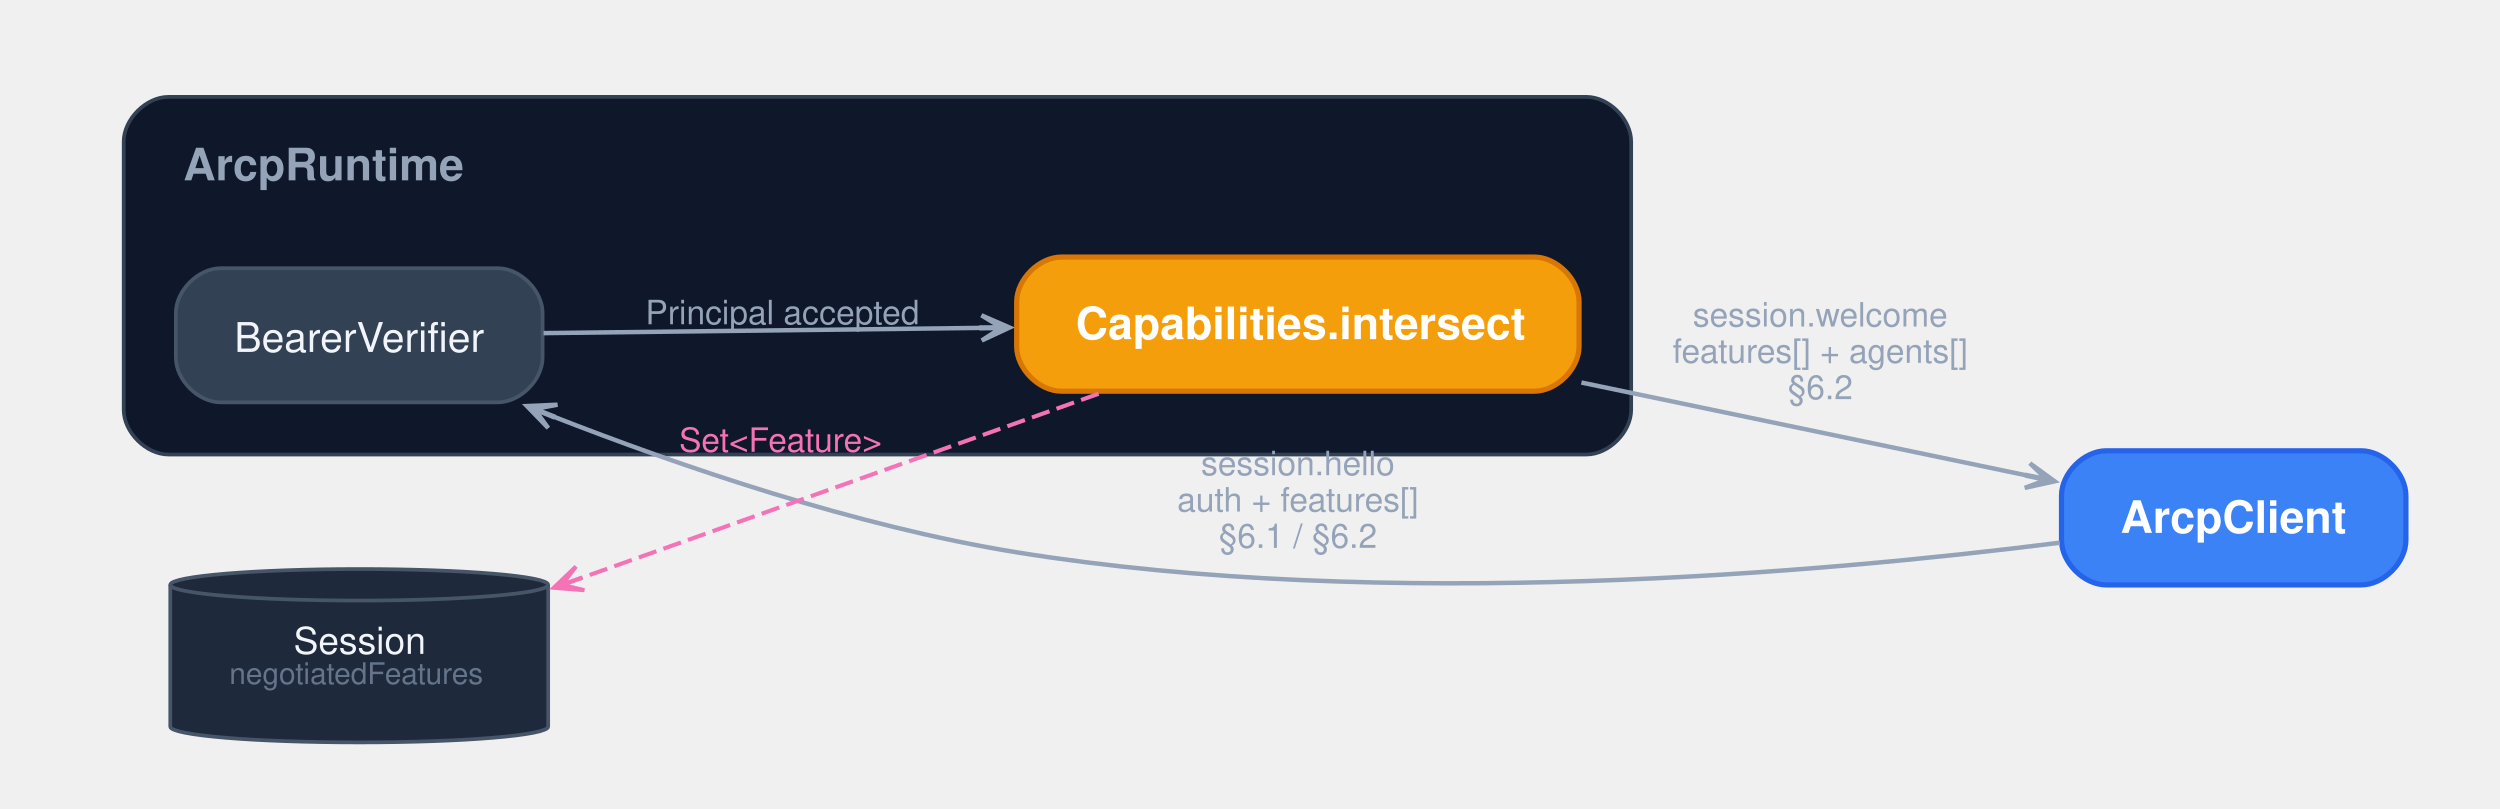
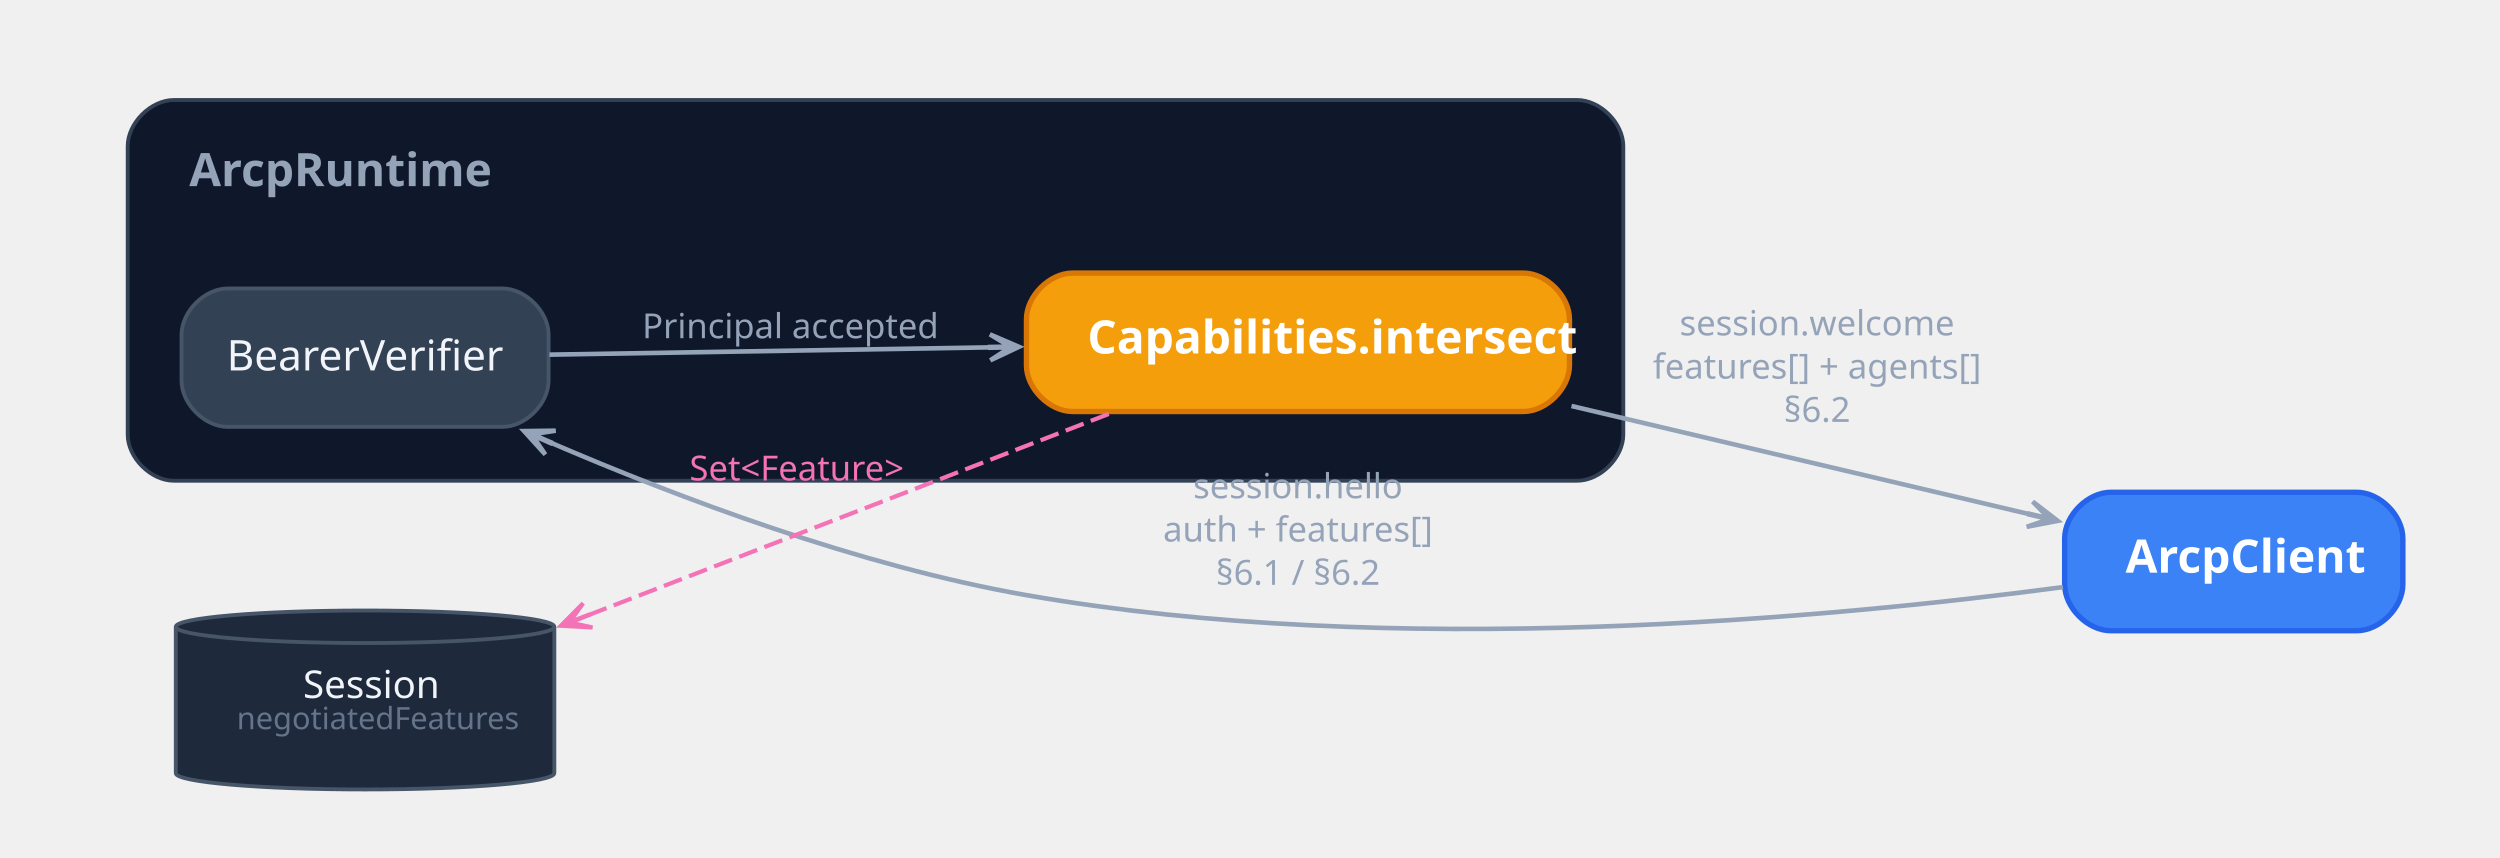
- <svg xmlns="http://www.w3.org/2000/svg" width="671pt" height="217pt" viewBox="0.00 0.00 671.00 217.00">
-   <g id="graph0" class="graph" transform="scale(1 1) rotate(0) translate(25.2 199.26)">
+ <svg xmlns="http://www.w3.org/2000/svg" width="650pt" height="223pt" viewBox="0.00 0.00 650.00 223.00">
+   <g id="graph0" class="graph" transform="scale(1 1) rotate(0) translate(25.2 205.26)">
    <g id="clust1" class="cluster">
-       <path fill="#0f172a" stroke="#334155" d="M20,-77.27C20,-77.27 400.61,-77.27 400.61,-77.27 406.61,-77.27 412.61,-83.27 412.61,-89.27 412.61,-89.27 412.61,-161.26 412.61,-161.26 412.61,-167.26 406.61,-173.26 400.61,-173.26 400.61,-173.26 20,-173.26 20,-173.26 14,-173.26 8,-167.26 8,-161.26 8,-161.26 8,-89.27 8,-89.27 8,-83.27 14,-77.27 20,-77.27" />
-       <text xml:space="preserve" text-anchor="start" x="24" y="-150.86" font-family="Helvetica,sans-Serif" font-weight="bold" font-size="12.00" fill="#94a3b8">ArcpRuntime</text>
+       <path fill="#0f172a" stroke="#334155" d="M20,-80.27C20,-80.27 384.86,-80.27 384.86,-80.27 390.86,-80.27 396.86,-86.27 396.86,-92.27 396.86,-92.27 396.86,-167.26 396.86,-167.26 396.86,-173.26 390.86,-179.26 384.86,-179.26 384.86,-179.26 20,-179.26 20,-179.26 14,-179.26 8,-173.26 8,-167.26 8,-167.26 8,-92.27 8,-92.27 8,-86.27 14,-80.27 20,-80.27" />
+       <text xml:space="preserve" text-anchor="start" x="24" y="-156.86" font-family="TT Commons Pro Trial" font-weight="bold" font-size="12.00" fill="#94a3b8">ArcpRuntime</text>
    </g>
    <g id="node1" class="node">
-       <path fill="#3b82f6" stroke="#2563eb" stroke-width="1.4" d="M608.54,-78.27C608.54,-78.27 540.11,-78.27 540.11,-78.27 534.11,-78.27 528.11,-72.27 528.11,-66.27 528.11,-66.27 528.11,-54.27 528.11,-54.27 528.11,-48.27 534.11,-42.27 540.11,-42.27 540.11,-42.27 608.54,-42.27 608.54,-42.27 614.54,-42.27 620.54,-48.27 620.54,-54.27 620.54,-54.27 620.54,-66.27 620.54,-66.27 620.54,-72.27 614.54,-78.27 608.54,-78.27" />
-       <text xml:space="preserve" text-anchor="start" x="543.95" y="-56.24" font-family="Helvetica,sans-Serif" font-weight="bold" font-size="12.00" fill="white">ArcpClient</text>
+       <path fill="#3b82f6" stroke="#2563eb" stroke-width="1.4" d="M587.54,-77.27C587.54,-77.27 523.61,-77.27 523.61,-77.27 517.61,-77.27 511.61,-71.27 511.61,-65.27 511.61,-65.27 511.61,-53.27 511.61,-53.27 511.61,-47.27 517.61,-41.27 523.61,-41.27 523.61,-41.27 587.54,-41.27 587.54,-41.27 593.54,-41.27 599.54,-47.27 599.54,-53.27 599.54,-53.27 599.54,-65.27 599.54,-65.27 599.54,-71.27 593.54,-77.27 587.54,-77.27" />
+       <text xml:space="preserve" text-anchor="start" x="527.45" y="-56.37" font-family="TT Commons Pro Trial" font-weight="bold" font-size="12.00" fill="white">ArcpClient</text>
    </g>
    <g id="node2" class="node">
-       <path fill="#334155" stroke="#475569" d="M108.43,-127.27C108.43,-127.27 34,-127.27 34,-127.27 28,-127.27 22,-121.27 22,-115.27 22,-115.27 22,-103.27 22,-103.27 22,-97.27 28,-91.27 34,-91.27 34,-91.27 108.43,-91.27 108.43,-91.27 114.43,-91.27 120.43,-97.27 120.43,-103.27 120.43,-103.27 120.43,-115.27 120.43,-115.27 120.43,-121.27 114.43,-127.27 108.43,-127.27" />
-       <text xml:space="preserve" text-anchor="middle" x="71.22" y="-104.81" font-family="Helvetica,sans-Serif" font-size="11.00" fill="#f1f5f9">BearerVerifier</text>
+       <path fill="#334155" stroke="#475569" d="M105.43,-130.26C105.43,-130.26 34,-130.26 34,-130.26 28,-130.26 22,-124.26 22,-118.26 22,-118.26 22,-106.26 22,-106.26 22,-100.27 28,-94.27 34,-94.27 34,-94.27 105.43,-94.27 105.43,-94.27 111.43,-94.27 117.43,-100.27 117.43,-106.27 117.43,-106.27 117.43,-118.27 117.43,-118.27 117.43,-124.26 111.43,-130.26 105.43,-130.26" />
+       <text xml:space="preserve" text-anchor="middle" x="69.72" y="-108.94" font-family="TT Commons Pro Trial" font-size="11.00" fill="#f1f5f9">BearerVerifier</text>
    </g>
    <g id="edge1" class="edge">
-       <path fill="none" stroke="#94a3b8" stroke-width="1.2" d="M527.66,-53.6C464.35,-45.58 346.51,-35.04 247.68,-51.02 204.41,-58.01 157.38,-74.12 122.91,-87.62" />
-       <polygon fill="#94a3b8" stroke="#94a3b8" stroke-width="1.2" points="116.23,-90.28 121.95,-84.37 118.32,-89.34 123.16,-87.41 123.2,-87.51 123.23,-87.6 118.39,-89.52 124.44,-90.64 116.23,-90.28" />
-       <text xml:space="preserve" text-anchor="middle" x="323.15" y="-71.72" font-family="Helvetica,sans-Serif" font-size="9.00" fill="#94a3b8">session.hello</text>
-       <text xml:space="preserve" text-anchor="middle" x="323.15" y="-61.97" font-family="Helvetica,sans-Serif" font-size="9.00" fill="#94a3b8">auth + features[]</text>
-       <text xml:space="preserve" text-anchor="middle" x="323.15" y="-52.22" font-family="Helvetica,sans-Serif" font-size="9.00" fill="#94a3b8">§6.1 / §6.2</text>
+       <path fill="none" stroke="#94a3b8" stroke-width="1.2" d="M511.16,-52.61C450.37,-44.52 336.69,-33.88 241.68,-50.52 198.22,-58.12 151.25,-75.83 117.55,-90.35" />
+       <polygon fill="#94a3b8" stroke="#94a3b8" stroke-width="1.2" points="111.06,-93.18 116.58,-87.09 113.11,-92.18 117.89,-90.09 117.93,-90.18 117.97,-90.28 113.19,-92.36 119.28,-93.28 111.06,-93.18" />
+       <text xml:space="preserve" text-anchor="middle" x="312.27" y="-75.72" font-family="TT Commons Pro Trial" font-size="9.00" fill="#94a3b8">session.hello</text>
+       <text xml:space="preserve" text-anchor="middle" x="312.27" y="-64.47" font-family="TT Commons Pro Trial" font-size="9.00" fill="#94a3b8">auth + features[]</text>
+       <text xml:space="preserve" text-anchor="middle" x="312.27" y="-53.22" font-family="TT Commons Pro Trial" font-size="9.00" fill="#94a3b8">§6.1 / §6.2</text>
    </g>
    <g id="node3" class="node">
-       <path fill="#f59e0b" stroke="#d97706" stroke-width="1.4" d="M386.61,-130.26C386.61,-130.26 259.68,-130.26 259.68,-130.26 253.68,-130.26 247.68,-124.26 247.68,-118.26 247.68,-118.26 247.68,-106.26 247.68,-106.26 247.68,-100.27 253.68,-94.27 259.68,-94.27 259.68,-94.27 386.61,-94.27 386.61,-94.27 392.61,-94.27 398.61,-100.27 398.61,-106.27 398.61,-106.27 398.61,-118.27 398.61,-118.27 398.61,-124.26 392.61,-130.26 386.61,-130.26" />
-       <text xml:space="preserve" text-anchor="start" x="263.52" y="-108.24" font-family="Helvetica,sans-Serif" font-weight="bold" font-size="12.00" fill="white">Capabilities.intersect</text>
+       <path fill="#f59e0b" stroke="#d97706" stroke-width="1.4" d="M370.86,-134.26C370.86,-134.26 253.68,-134.26 253.68,-134.26 247.68,-134.26 241.68,-128.26 241.68,-122.26 241.68,-122.26 241.68,-110.26 241.68,-110.26 241.68,-104.27 247.68,-98.27 253.68,-98.27 253.68,-98.27 370.86,-98.27 370.86,-98.27 376.86,-98.27 382.86,-104.27 382.86,-110.27 382.86,-110.27 382.86,-122.27 382.86,-122.27 382.86,-128.26 376.86,-134.26 370.86,-134.26" />
+       <text xml:space="preserve" text-anchor="start" x="257.52" y="-113.36" font-family="TT Commons Pro Trial" font-weight="bold" font-size="12.00" fill="white">Capabilities.intersect</text>
    </g>
    <g id="edge2" class="edge">
-       <path fill="none" stroke="#94a3b8" stroke-width="1.2" d="M120.7,-109.85C154.09,-110.25 199.32,-110.79 238.45,-111.26" />
-       <polygon fill="#94a3b8" stroke="#94a3b8" stroke-width="1.2" points="245.76,-111.35 238.22,-114.63 243.47,-111.42 238.26,-111.36 238.26,-111.26 238.26,-111.16 243.47,-111.22 238.3,-107.88 245.76,-111.35" />
-       <text xml:space="preserve" text-anchor="middle" x="184.81" y="-112.23" font-family="Helvetica,sans-Serif" font-size="9.00" fill="#94a3b8">Principal accepted</text>
+       <path fill="none" stroke="#94a3b8" stroke-width="1.2" d="M117.67,-113.05C150.34,-113.59 194.68,-114.33 232.68,-114.96" />
+       <polygon fill="#94a3b8" stroke="#94a3b8" stroke-width="1.2" points="239.72,-115.08 232.17,-118.33 237.43,-115.14 232.22,-115.05 232.22,-114.95 232.23,-114.85 237.44,-114.94 232.28,-111.58 239.72,-115.08" />
+       <text xml:space="preserve" text-anchor="middle" x="180.31" y="-117.32" font-family="TT Commons Pro Trial" font-size="9.00" fill="#94a3b8">Principal accepted</text>
    </g>
    <g id="edge3" class="edge">
-       <path fill="none" stroke="#94a3b8" stroke-width="1.2" d="M399.25,-96.59C437.82,-88.54 483.95,-78.92 519.03,-71.6" />
-       <polygon fill="#94a3b8" stroke="#94a3b8" stroke-width="1.2" points="526.27,-70.08 519.62,-74.92 524.05,-70.65 518.95,-71.71 518.93,-71.62 518.91,-71.52 524.01,-70.45 518.24,-68.31 526.27,-70.08" />
-       <text xml:space="preserve" text-anchor="middle" x="463.36" y="-111.62" font-family="Helvetica,sans-Serif" font-size="9.00" fill="#94a3b8">session.welcome</text>
-       <text xml:space="preserve" text-anchor="middle" x="463.36" y="-101.87" font-family="Helvetica,sans-Serif" font-size="9.00" fill="#94a3b8">features[] + agents[]</text>
-       <text xml:space="preserve" text-anchor="middle" x="463.36" y="-92.12" font-family="Helvetica,sans-Serif" font-size="9.00" fill="#94a3b8">§6.2</text>
+       <path fill="none" stroke="#94a3b8" stroke-width="1.2" d="M383.39,-99.7C421.49,-90.7 467.79,-79.76 502.63,-71.53" />
+       <polygon fill="#94a3b8" stroke="#94a3b8" stroke-width="1.2" points="509.81,-69.84 503.29,-74.85 507.6,-70.46 502.53,-71.66 502.51,-71.56 502.49,-71.47 507.56,-70.27 501.73,-68.28 509.81,-69.84" />
+       <text xml:space="preserve" text-anchor="middle" x="447.24" y="-118.07" font-family="TT Commons Pro Trial" font-size="9.00" fill="#94a3b8">session.welcome</text>
+       <text xml:space="preserve" text-anchor="middle" x="447.24" y="-106.82" font-family="TT Commons Pro Trial" font-size="9.00" fill="#94a3b8">features[] + agents[]</text>
+       <text xml:space="preserve" text-anchor="middle" x="447.24" y="-95.57" font-family="TT Commons Pro Trial" font-size="9.00" fill="#94a3b8">§6.2</text>
    </g>
    <g id="node4" class="node">
-       <path fill="#1e293b" stroke="#475569" d="M121.93,-42.3C121.93,-44.63 99.2,-46.53 71.22,-46.53 43.23,-46.53 20.5,-44.63 20.5,-42.3 20.5,-42.3 20.5,-4.23 20.5,-4.23 20.5,-1.9 43.23,0 71.22,0 99.2,0 121.93,-1.9 121.93,-4.23 121.93,-4.23 121.93,-42.3 121.93,-42.3" />
-       <path fill="none" stroke="#475569" d="M121.93,-42.3C121.93,-39.97 99.2,-38.07 71.22,-38.07 43.23,-38.07 20.5,-39.97 20.5,-42.3" />
-       <text xml:space="preserve" text-anchor="start" x="53.59" y="-23.77" font-family="Helvetica,sans-Serif" font-size="10.00" fill="#f1f5f9">Session</text>
-       <text xml:space="preserve" text-anchor="start" x="36.34" y="-15.67" font-family="Helvetica,sans-Serif" font-size="8.00" fill="#64748b">negotiatedFeatures</text>
+       <path fill="#1e293b" stroke="#475569" d="M118.93,-42.3C118.93,-44.63 96.87,-46.53 69.72,-46.53 42.56,-46.53 20.5,-44.63 20.5,-42.3 20.5,-42.3 20.5,-4.23 20.5,-4.23 20.5,-1.9 42.56,0 69.72,0 96.87,0 118.93,-1.9 118.93,-4.23 118.93,-4.23 118.93,-42.3 118.93,-42.3" />
+       <path fill="none" stroke="#475569" d="M118.93,-42.3C118.93,-39.97 96.87,-38.07 69.72,-38.07 42.56,-38.07 20.5,-39.97 20.5,-42.3" />
+       <text xml:space="preserve" text-anchor="start" x="53.59" y="-23.77" font-family="TT Commons Pro Trial" font-size="10.00" fill="#f1f5f9">Session</text>
+       <text xml:space="preserve" text-anchor="start" x="36.34" y="-15.67" font-family="TT Commons Pro Trial" font-size="8.00" fill="#64748b">negotiatedFeatures</text>
    </g>
    <g id="edge4" class="edge">
-       <path fill="none" stroke="#f472b6" stroke-width="1.1" stroke-dasharray="5,2" d="M269.67,-93.58C228.95,-79.08 172.52,-58.98 130.41,-43.99" />
-       <polygon fill="#f472b6" stroke="#f472b6" stroke-width="1.1" points="123.45,-41.51 131.65,-40.85 125.74,-42.27 130.54,-43.98 130.52,-44.03 130.5,-44.07 125.71,-42.37 129.39,-47.21 123.45,-41.51" />
-       <text xml:space="preserve" text-anchor="start" x="157.06" y="-77.99" font-family="Helvetica,sans-Serif" font-size="9.00" fill="#f472b6">Set&lt;Feature&gt;</text>
+       <path fill="none" stroke="#f472b6" stroke-width="1.1" stroke-dasharray="5,2" d="M263.07,-97.63C223.95,-82.51 168.71,-61.15 127.45,-45.2" />
+       <polygon fill="#f472b6" stroke="#f472b6" stroke-width="1.1" points="120.64,-42.57 128.86,-42.12 122.91,-43.39 127.66,-45.23 127.64,-45.27 127.62,-45.32 122.87,-43.48 126.42,-48.42 120.64,-42.57" />
+       <text xml:space="preserve" text-anchor="start" x="154.06" y="-80.34" font-family="TT Commons Pro Trial" font-size="9.00" fill="#f472b6">Set&lt;Feature&gt;</text>
    </g>
  </g>
</svg>
